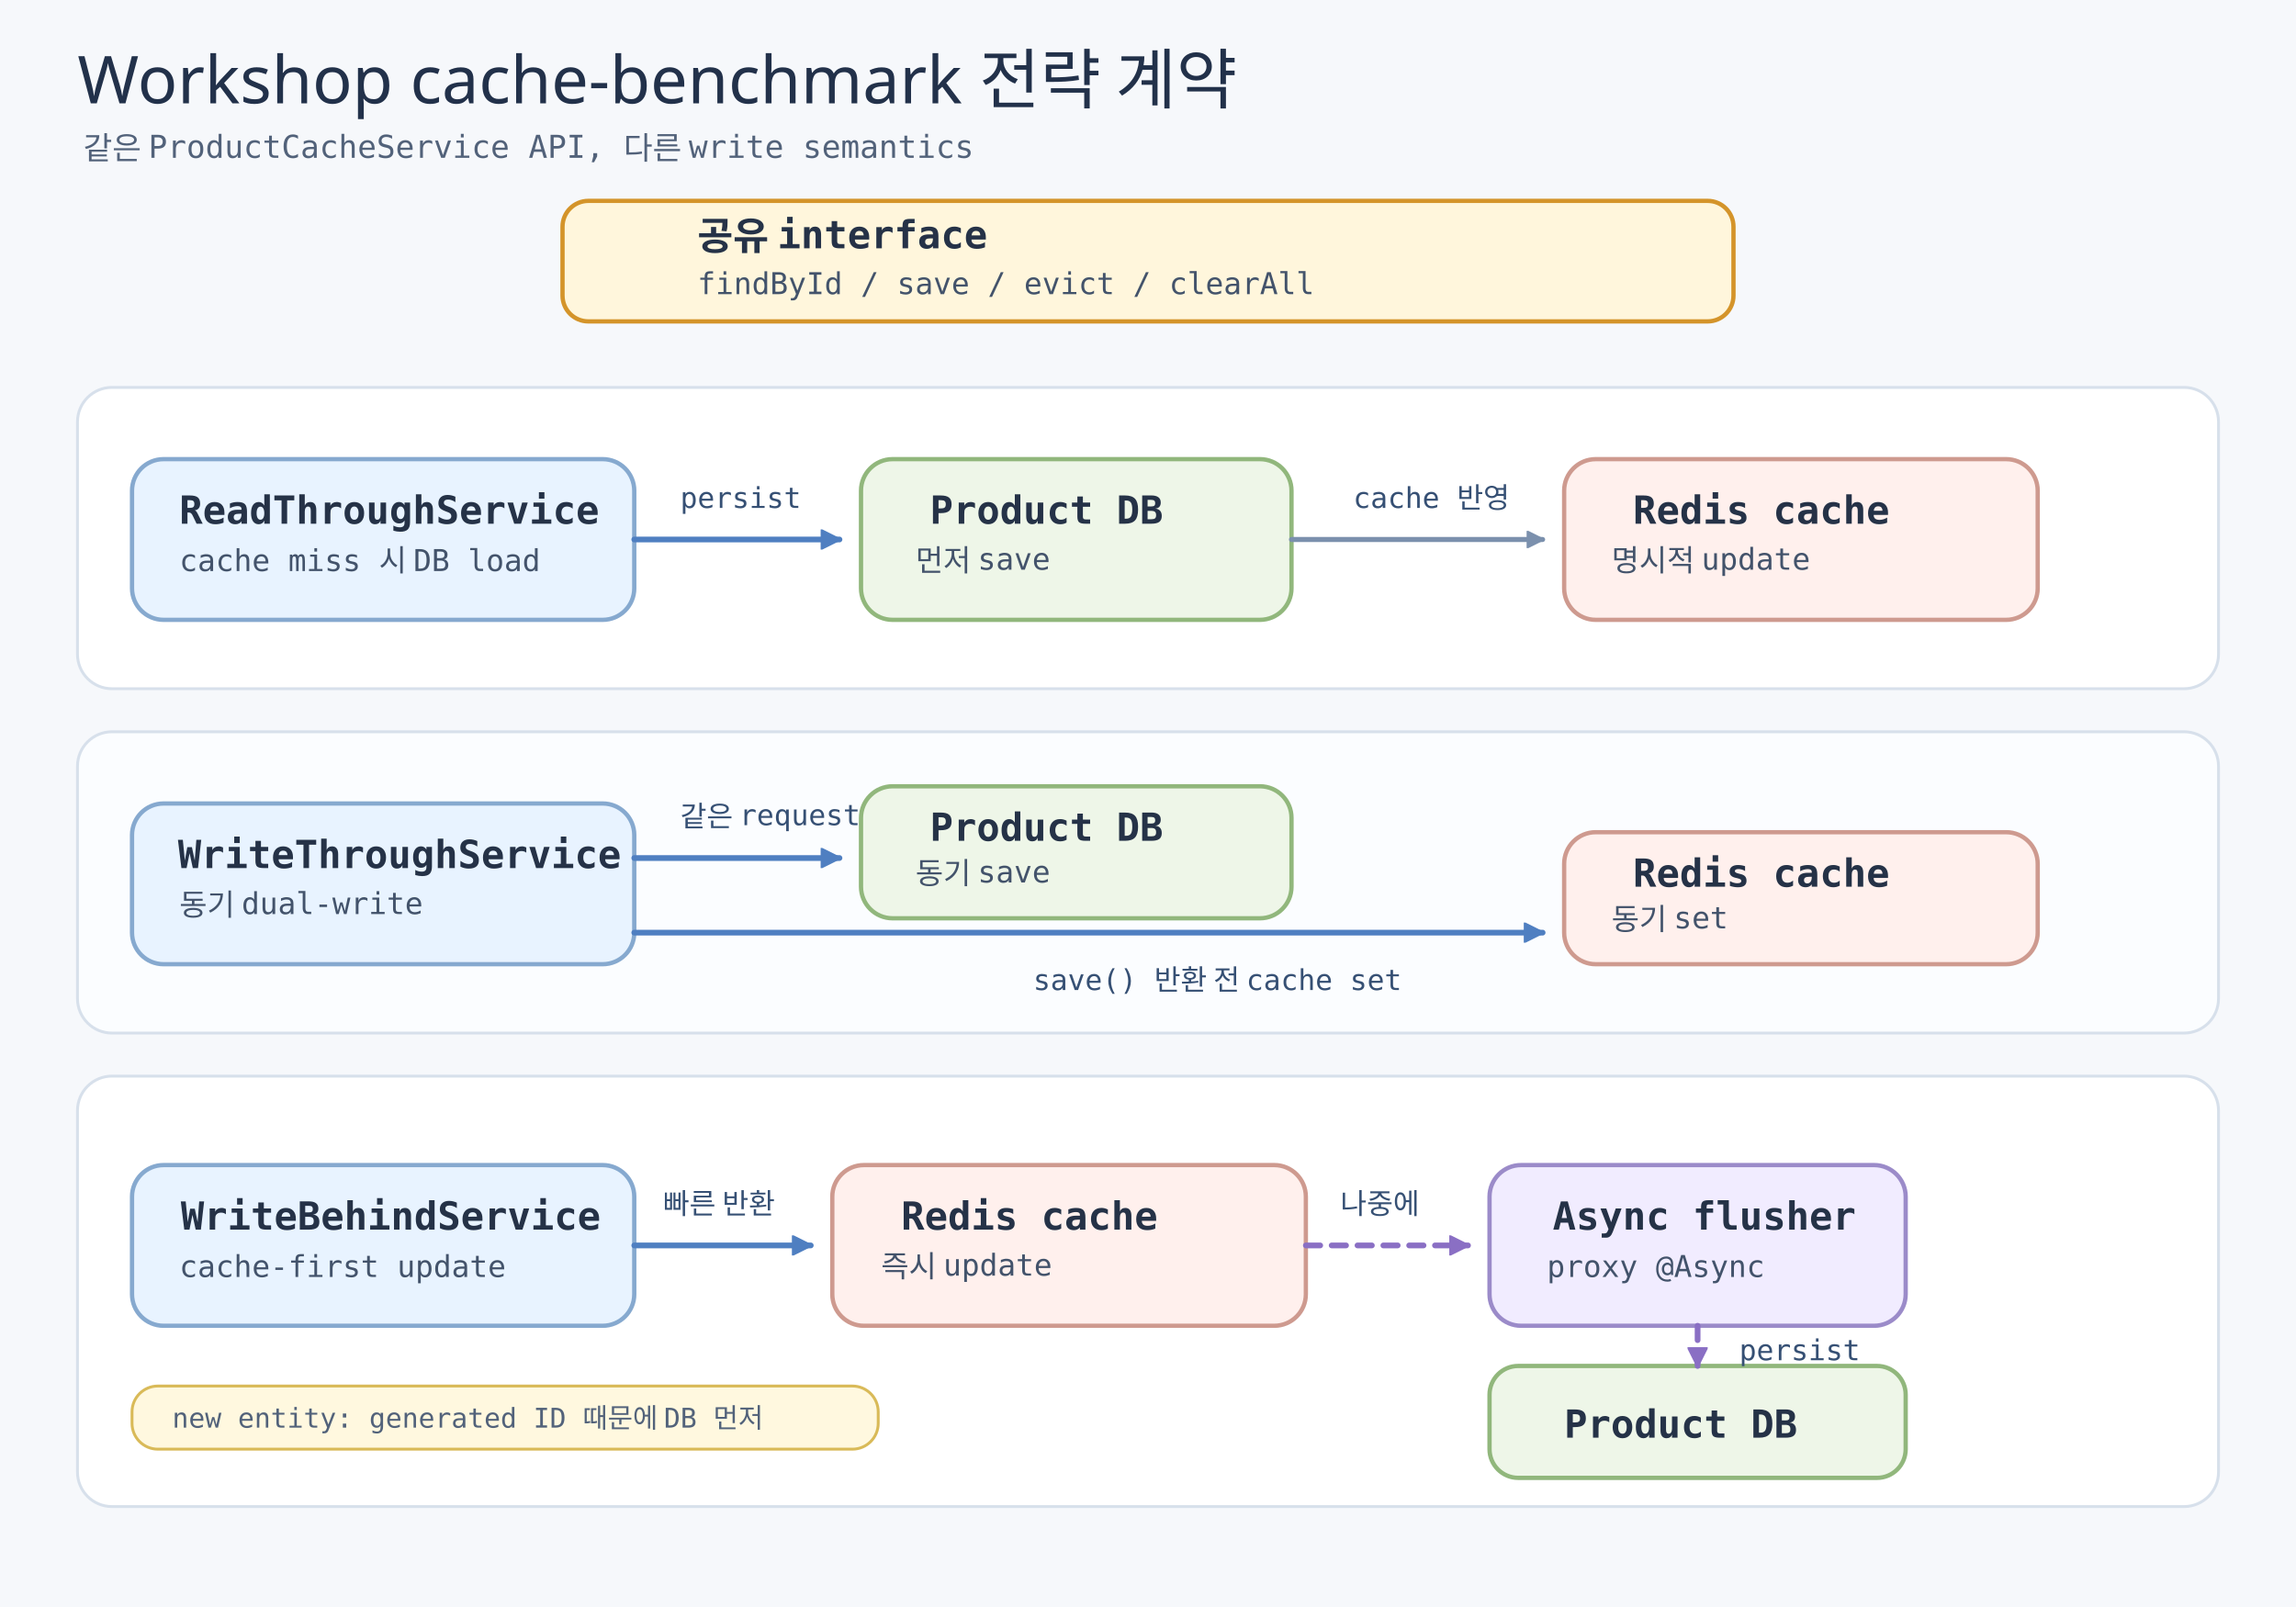
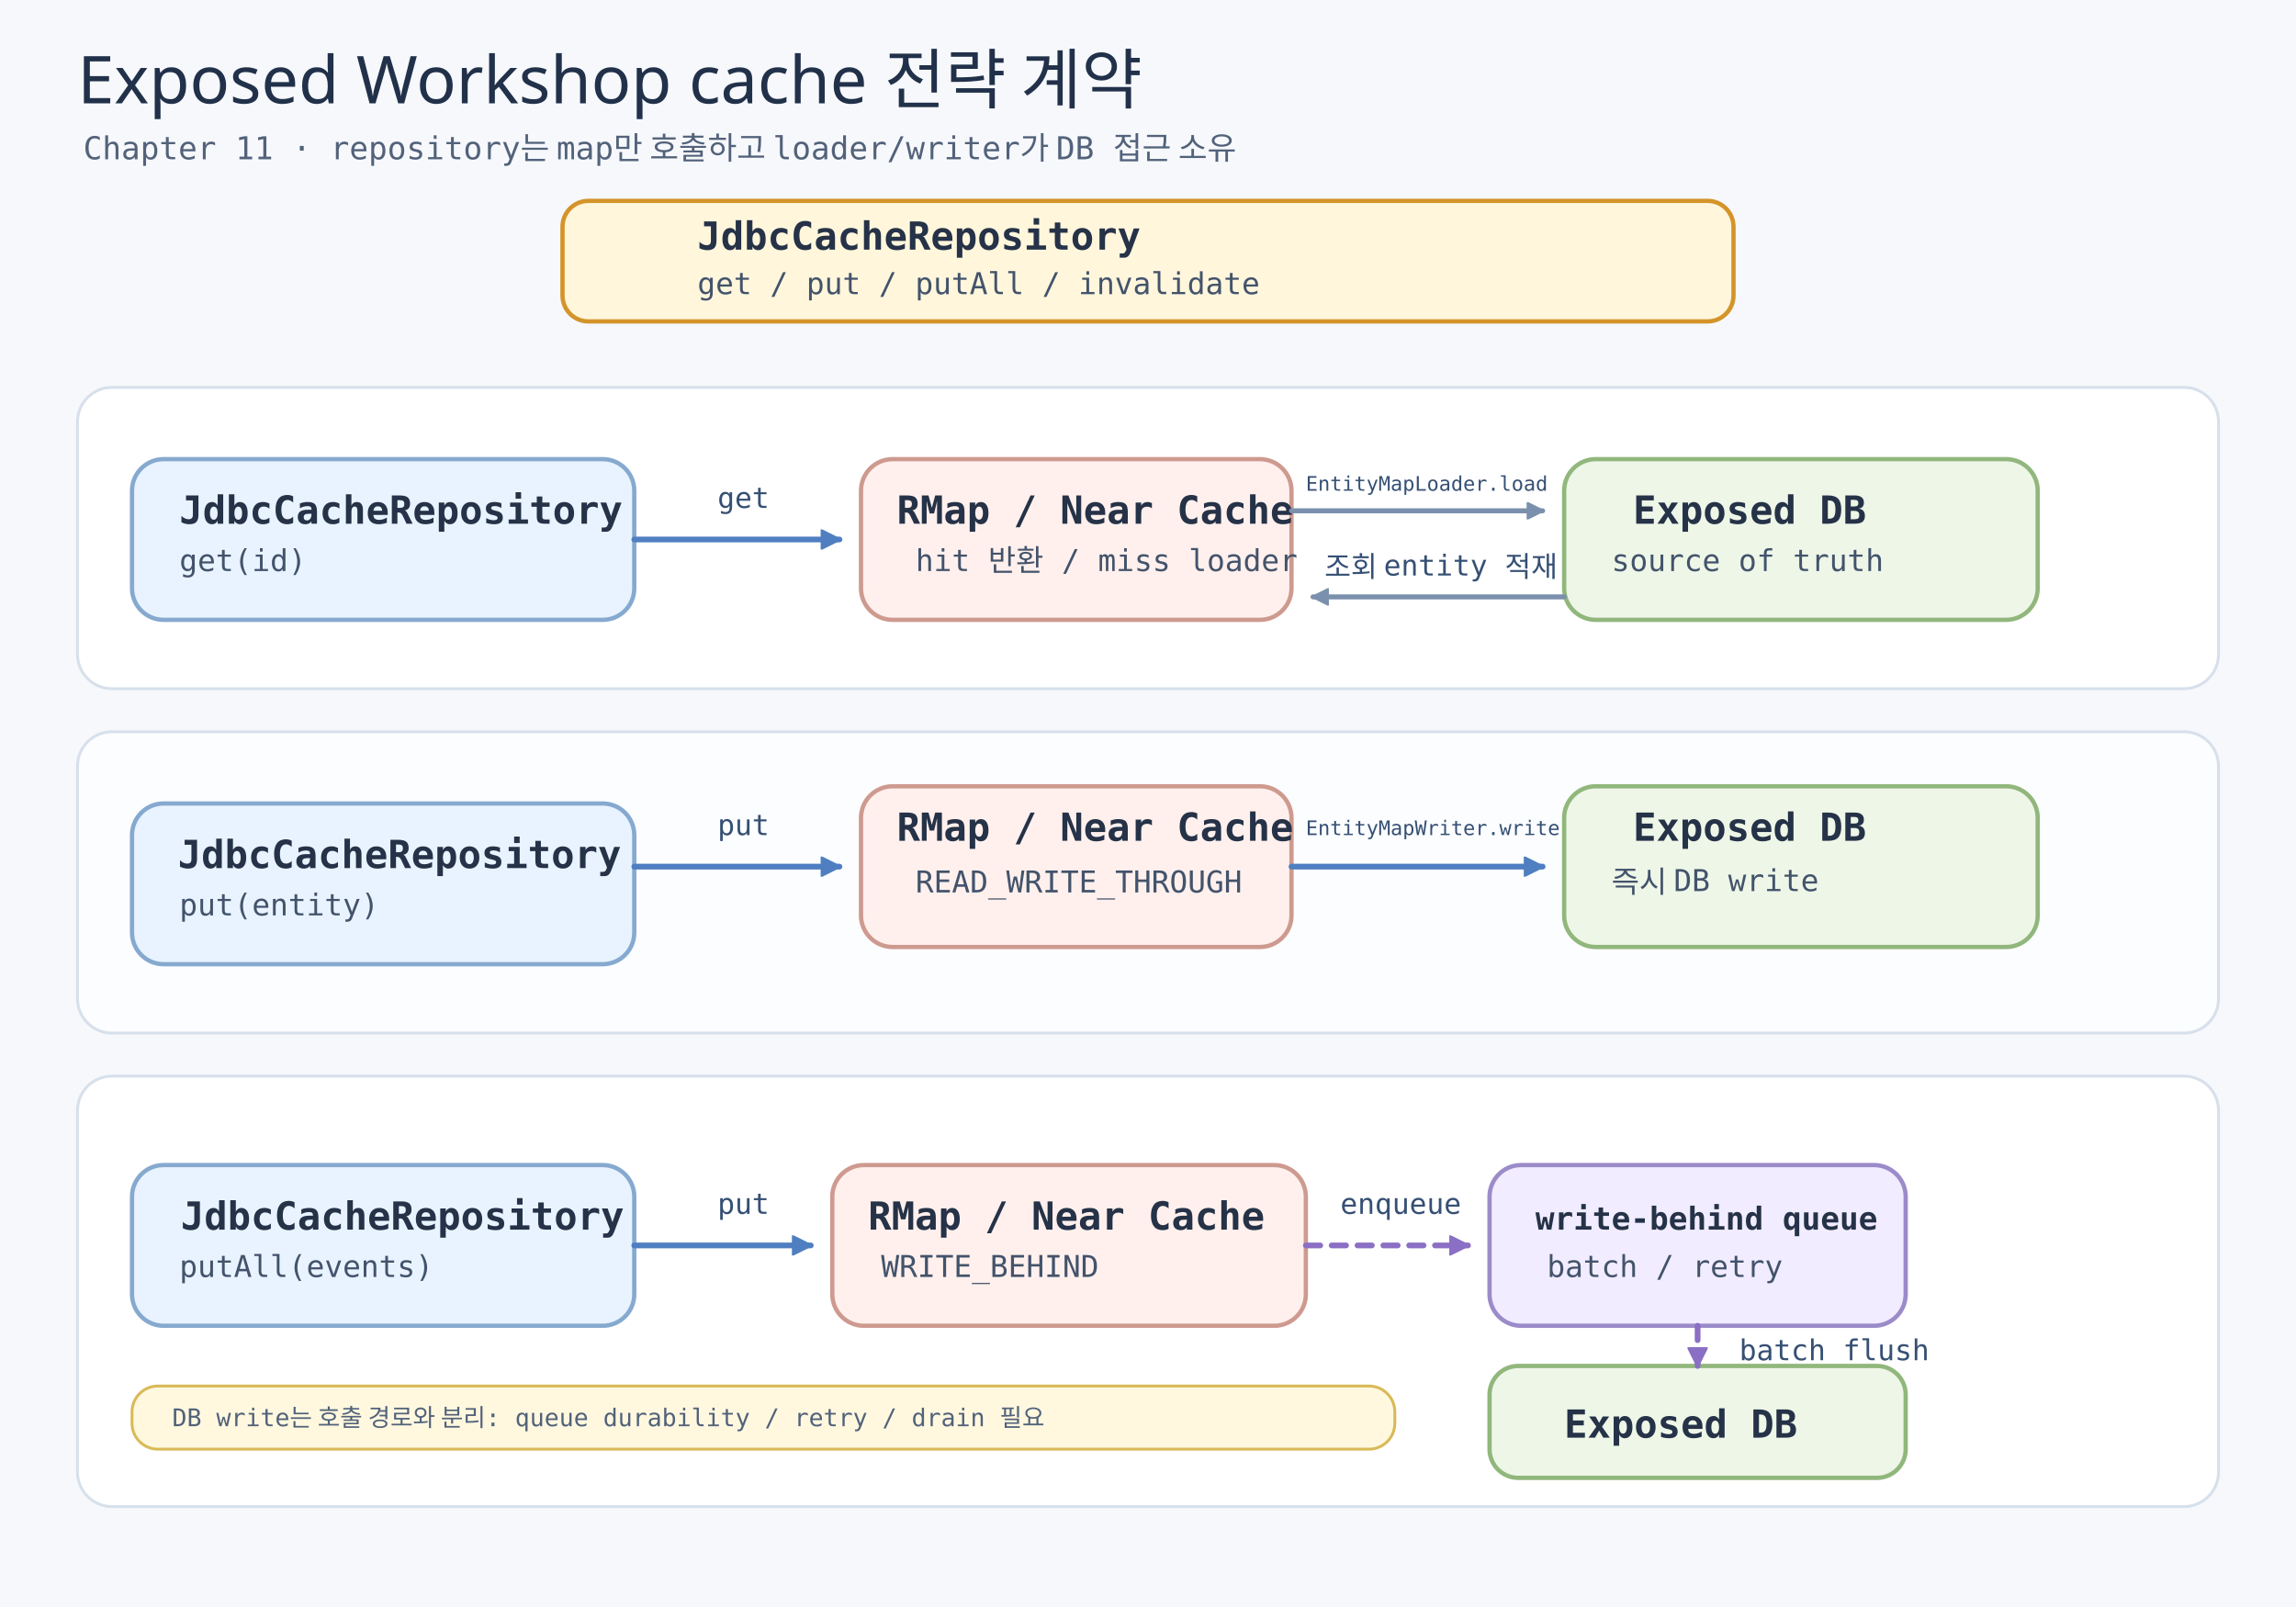
<svg xmlns="http://www.w3.org/2000/svg" width="1600" height="1120" viewBox="0 0 1600 1120" role="img" aria-labelledby="title desc">
  <defs>
    <style>
      .bg { fill: #f6f8fb; }
      .title { font-family: "goorm Sans", "goorm Sans Code", "Apple SD Gothic Neo", sans-serif; font-size: 46px; fill: #22314a; }
      .subtitle { font-family: "goorm Sans Code", "goorm Sans", "Apple SD Gothic Neo", monospace; font-size: 22px; fill: #52627a; }
      .card-title { font-family: "goorm Sans Code", "goorm Sans", "Apple SD Gothic Neo", monospace; font-size: 27px; font-weight: 700; fill: #253247; }
+       .card-title-small { font-family: "goorm Sans Code", "goorm Sans", "Apple SD Gothic Neo", monospace; font-size: 22px; font-weight: 700; fill: #253247; }
      .card-text { font-family: "goorm Sans Code", "goorm Sans", "Apple SD Gothic Neo", monospace; font-size: 21px; fill: #43536b; }
      .label { font-family: "goorm Sans Code", "goorm Sans", "Apple SD Gothic Neo", monospace; font-size: 20px; fill: #365074; }
+       .label-small { font-family: "goorm Sans Code", "goorm Sans", "Apple SD Gothic Neo", monospace; font-size: 14px; fill: #365074; }
      .tag { font-family: "goorm Sans Code", "goorm Sans", "Apple SD Gothic Neo", monospace; font-size: 18px; fill: #5d6b80; }
      .note { font-family: "goorm Sans Code", "goorm Sans", "Apple SD Gothic Neo", monospace; font-size: 19px; fill: #52627a; }
+       .note-small { font-family: "goorm Sans Code", "goorm Sans", "Apple SD Gothic Neo", monospace; font-size: 17px; fill: #52627a; }
      .api { fill: #fff6dc; stroke: #d4942a; stroke-width: 3; }
      .service { fill: #e8f3ff; stroke: #86a9cf; stroke-width: 3; }
      .db { fill: #eef6e8; stroke: #91b77c; stroke-width: 3; }
      .redis { fill: #fff0ed; stroke: #ce9a8f; stroke-width: 3; }
      .worker { fill: #f1ecff; stroke: #9b8bc9; stroke-width: 3; }
      .row { fill: #ffffff; stroke: #d7e0eb; stroke-width: 2; }
      .row-alt { fill: #fbfdff; stroke: #d7e0eb; stroke-width: 2; }
      .arrow { fill: none; stroke: #4f7fc1; stroke-width: 4; stroke-linecap: round; stroke-linejoin: round; marker-end: url(#arrow-blue); }
      .arrow-muted { fill: none; stroke: #7b90ad; stroke-width: 3.5; stroke-linecap: round; stroke-linejoin: round; marker-end: url(#arrow-muted); }
      .arrow-async { fill: none; stroke: #8a6fc4; stroke-width: 4; stroke-linecap: round; stroke-linejoin: round; stroke-dasharray: 10 8; marker-end: url(#arrow-purple); }
    </style>
    <marker id="arrow-blue" markerWidth="14" markerHeight="14" refX="13" refY="7" orient="auto" markerUnits="userSpaceOnUse">
      <path d="M 0 0 L 14 7 L 0 14 Z" fill="#4f7fc1" stroke="#4f7fc1" stroke-dasharray="none" style="stroke-dasharray:none" />
    </marker>
    <marker id="arrow-muted" markerWidth="12" markerHeight="12" refX="11" refY="6" orient="auto" markerUnits="userSpaceOnUse">
      <path d="M 0 0 L 12 6 L 0 12 Z" fill="#7b90ad" stroke="#7b90ad" stroke-dasharray="none" style="stroke-dasharray:none" />
    </marker>
    <marker id="arrow-purple" markerWidth="14" markerHeight="14" refX="13" refY="7" orient="auto" markerUnits="userSpaceOnUse">
      <path d="M 0 0 L 14 7 L 0 14 Z" fill="#8a6fc4" stroke="#8a6fc4" stroke-dasharray="none" style="stroke-dasharray:none" />
    </marker>
  </defs>
  <rect class="bg" x="0" y="0" width="1600" height="1120" />
-   <text class="title" x="54" y="72">Workshop cache-benchmark 전략 계약</text>
-   <text class="subtitle" x="58" y="111">같은 ProductCacheService API, 다른 write semantics</text>
+   <text class="title" x="54" y="72">Exposed Workshop cache 전략 계약</text>
+   <text class="subtitle" x="58" y="111">Chapter 11 · repository는 map만 호출하고 loader/writer가 DB 접근 소유</text>
  <rect class="api" x="392" y="140" width="816" height="84" rx="18" />
-   <text class="card-title" x="486" y="174">공유 interface</text>
-   <text class="card-text" x="486" y="205">findById / save / evict / clearAll</text>
+   <text class="card-title" x="486" y="174">JdbcCacheRepository</text>
+   <text class="card-text" x="486" y="205">get / put / putAll / invalidate</text>
  <rect class="row" x="54" y="270" width="1492" height="210" rx="24" />
  <rect class="service" x="92" y="320" width="350" height="112" rx="22" />
-   <text class="card-title" x="125" y="365">ReadThroughService</text>
-   <text class="card-text" x="125" y="398">cache miss 시 DB load</text>
-   <rect class="db" x="600" y="320" width="300" height="112" rx="22" />
-   <text class="card-title" x="648" y="365">Product DB</text>
-   <text class="card-text" x="638" y="398">먼저 save</text>
-   <rect class="redis" x="1090" y="320" width="330" height="112" rx="22" />
-   <text class="card-title" x="1138" y="365">Redis cache</text>
-   <text class="card-text" x="1123" y="398">명시적 update</text>
+   <text class="card-title" x="125" y="365">JdbcCacheRepository</text>
+   <text class="card-text" x="125" y="398">get(id)</text>
+   <rect class="redis" x="600" y="320" width="300" height="112" rx="22" />
+   <text class="card-title" x="625" y="365">RMap / Near Cache</text>
+   <text class="card-text" x="638" y="398">hit 반환 / miss loader</text>
+   <rect class="db" x="1090" y="320" width="330" height="112" rx="22" />
+   <text class="card-title" x="1138" y="365">Exposed DB</text>
+   <text class="card-text" x="1123" y="398">source of truth</text>
  <path class="arrow" d="M 442 376 H 585" />
-   <text class="label" x="474" y="354">persist</text>
-   <path class="arrow-muted" d="M 900 376 H 1075" />
-   <text class="label" x="943" y="354">cache 반영</text>
+   <text class="label" x="500" y="354">get</text>
+   <path class="arrow-muted" d="M 900 356 H 1075" />
+   <text class="label-small" x="910" y="342">EntityMapLoader.load</text>
+   <path class="arrow-muted" d="M 1090 416 H 915" />
+   <text class="label" x="923" y="402">조회 entity 적재</text>
  <rect class="row-alt" x="54" y="510" width="1492" height="210" rx="24" />
  <rect class="service" x="92" y="560" width="350" height="112" rx="22" />
-   <text class="card-title" x="124" y="605">WriteThroughService</text>
-   <text class="card-text" x="125" y="638">동기 dual-write</text>
-   <rect class="db" x="600" y="548" width="300" height="92" rx="22" />
-   <text class="card-title" x="648" y="586">Product DB</text>
-   <text class="card-text" x="638" y="616">동기 save</text>
-   <rect class="redis" x="1090" y="580" width="330" height="92" rx="22" />
-   <text class="card-title" x="1138" y="618">Redis cache</text>
-   <text class="card-text" x="1123" y="648">동기 set</text>
-   <path class="arrow" d="M 442 598 H 585" />
-   <text class="label" x="474" y="576">같은 request</text>
-   <path class="arrow" d="M 442 650 H 1075" />
-   <text class="label" x="720" y="690">save() 반환 전 cache set</text>
+   <text class="card-title" x="124" y="605">JdbcCacheRepository</text>
+   <text class="card-text" x="125" y="638">put(entity)</text>
+   <rect class="redis" x="600" y="548" width="300" height="112" rx="22" />
+   <text class="card-title" x="625" y="586">RMap / Near Cache</text>
+   <text class="card-text" x="638" y="622">READ_WRITE_THROUGH</text>
+   <rect class="db" x="1090" y="548" width="330" height="112" rx="22" />
+   <text class="card-title" x="1138" y="586">Exposed DB</text>
+   <text class="card-text" x="1123" y="622">즉시 DB write</text>
+   <path class="arrow" d="M 442 604 H 585" />
+   <text class="label" x="500" y="582">put</text>
+   <path class="arrow" d="M 900 604 H 1075" />
+   <text class="label-small" x="910" y="582">EntityMapWriter.write</text>
  <rect class="row" x="54" y="750" width="1492" height="300" rx="24" />
  <rect class="service" x="92" y="812" width="350" height="112" rx="22" />
-   <text class="card-title" x="126" y="857">WriteBehindService</text>
-   <text class="card-text" x="125" y="890">cache-first update</text>
+   <text class="card-title" x="126" y="857">JdbcCacheRepository</text>
+   <text class="card-text" x="125" y="890">putAll(events)</text>
  <rect class="redis" x="580" y="812" width="330" height="112" rx="22" />
-   <text class="card-title" x="628" y="857">Redis cache</text>
-   <text class="card-text" x="614" y="890">즉시 update</text>
+   <text class="card-title" x="605" y="857">RMap / Near Cache</text>
+   <text class="card-text" x="614" y="890">WRITE_BEHIND</text>
  <rect class="worker" x="1038" y="812" width="290" height="112" rx="22" />
-   <text class="card-title" x="1082" y="857">Async flusher</text>
-   <text class="card-text" x="1078" y="890">proxy @Async</text>
+   <text class="card-title-small" x="1070" y="857">write-behind queue</text>
+   <text class="card-text" x="1078" y="890">batch / retry</text>
  <rect class="db" x="1038" y="952" width="290" height="78" rx="20" />
-   <text class="card-title" x="1090" y="1002">Product DB</text>
+   <text class="card-title" x="1090" y="1002">Exposed DB</text>
  <path class="arrow" d="M 442 868 H 565" />
-   <text class="label" x="462" y="846">빠른 반환</text>
+   <text class="label" x="500" y="846">put</text>
  <path class="arrow-async" d="M 910 868 H 1023" />
-   <text class="label" x="934" y="846">나중에</text>
+   <text class="label" x="934" y="846">enqueue</text>
  <path class="arrow-async" d="M 1183 924 V 952" />
-   <text class="label" x="1212" y="948">persist</text>
-   <rect x="92" y="966" width="520" height="44" rx="18" fill="#fff8df" stroke="#d9ba58" stroke-width="2" />
-   <text class="note" x="120" y="995">new entity: generated ID 때문에 DB 먼저</text>
+   <text class="label" x="1212" y="948">batch flush</text>
+   <rect x="92" y="966" width="880" height="44" rx="18" fill="#fff8df" stroke="#d9ba58" stroke-width="2" />
+   <text class="note-small" x="120" y="994">DB write는 호출 경로와 분리: queue durability / retry / drain 필요</text>
</svg>
